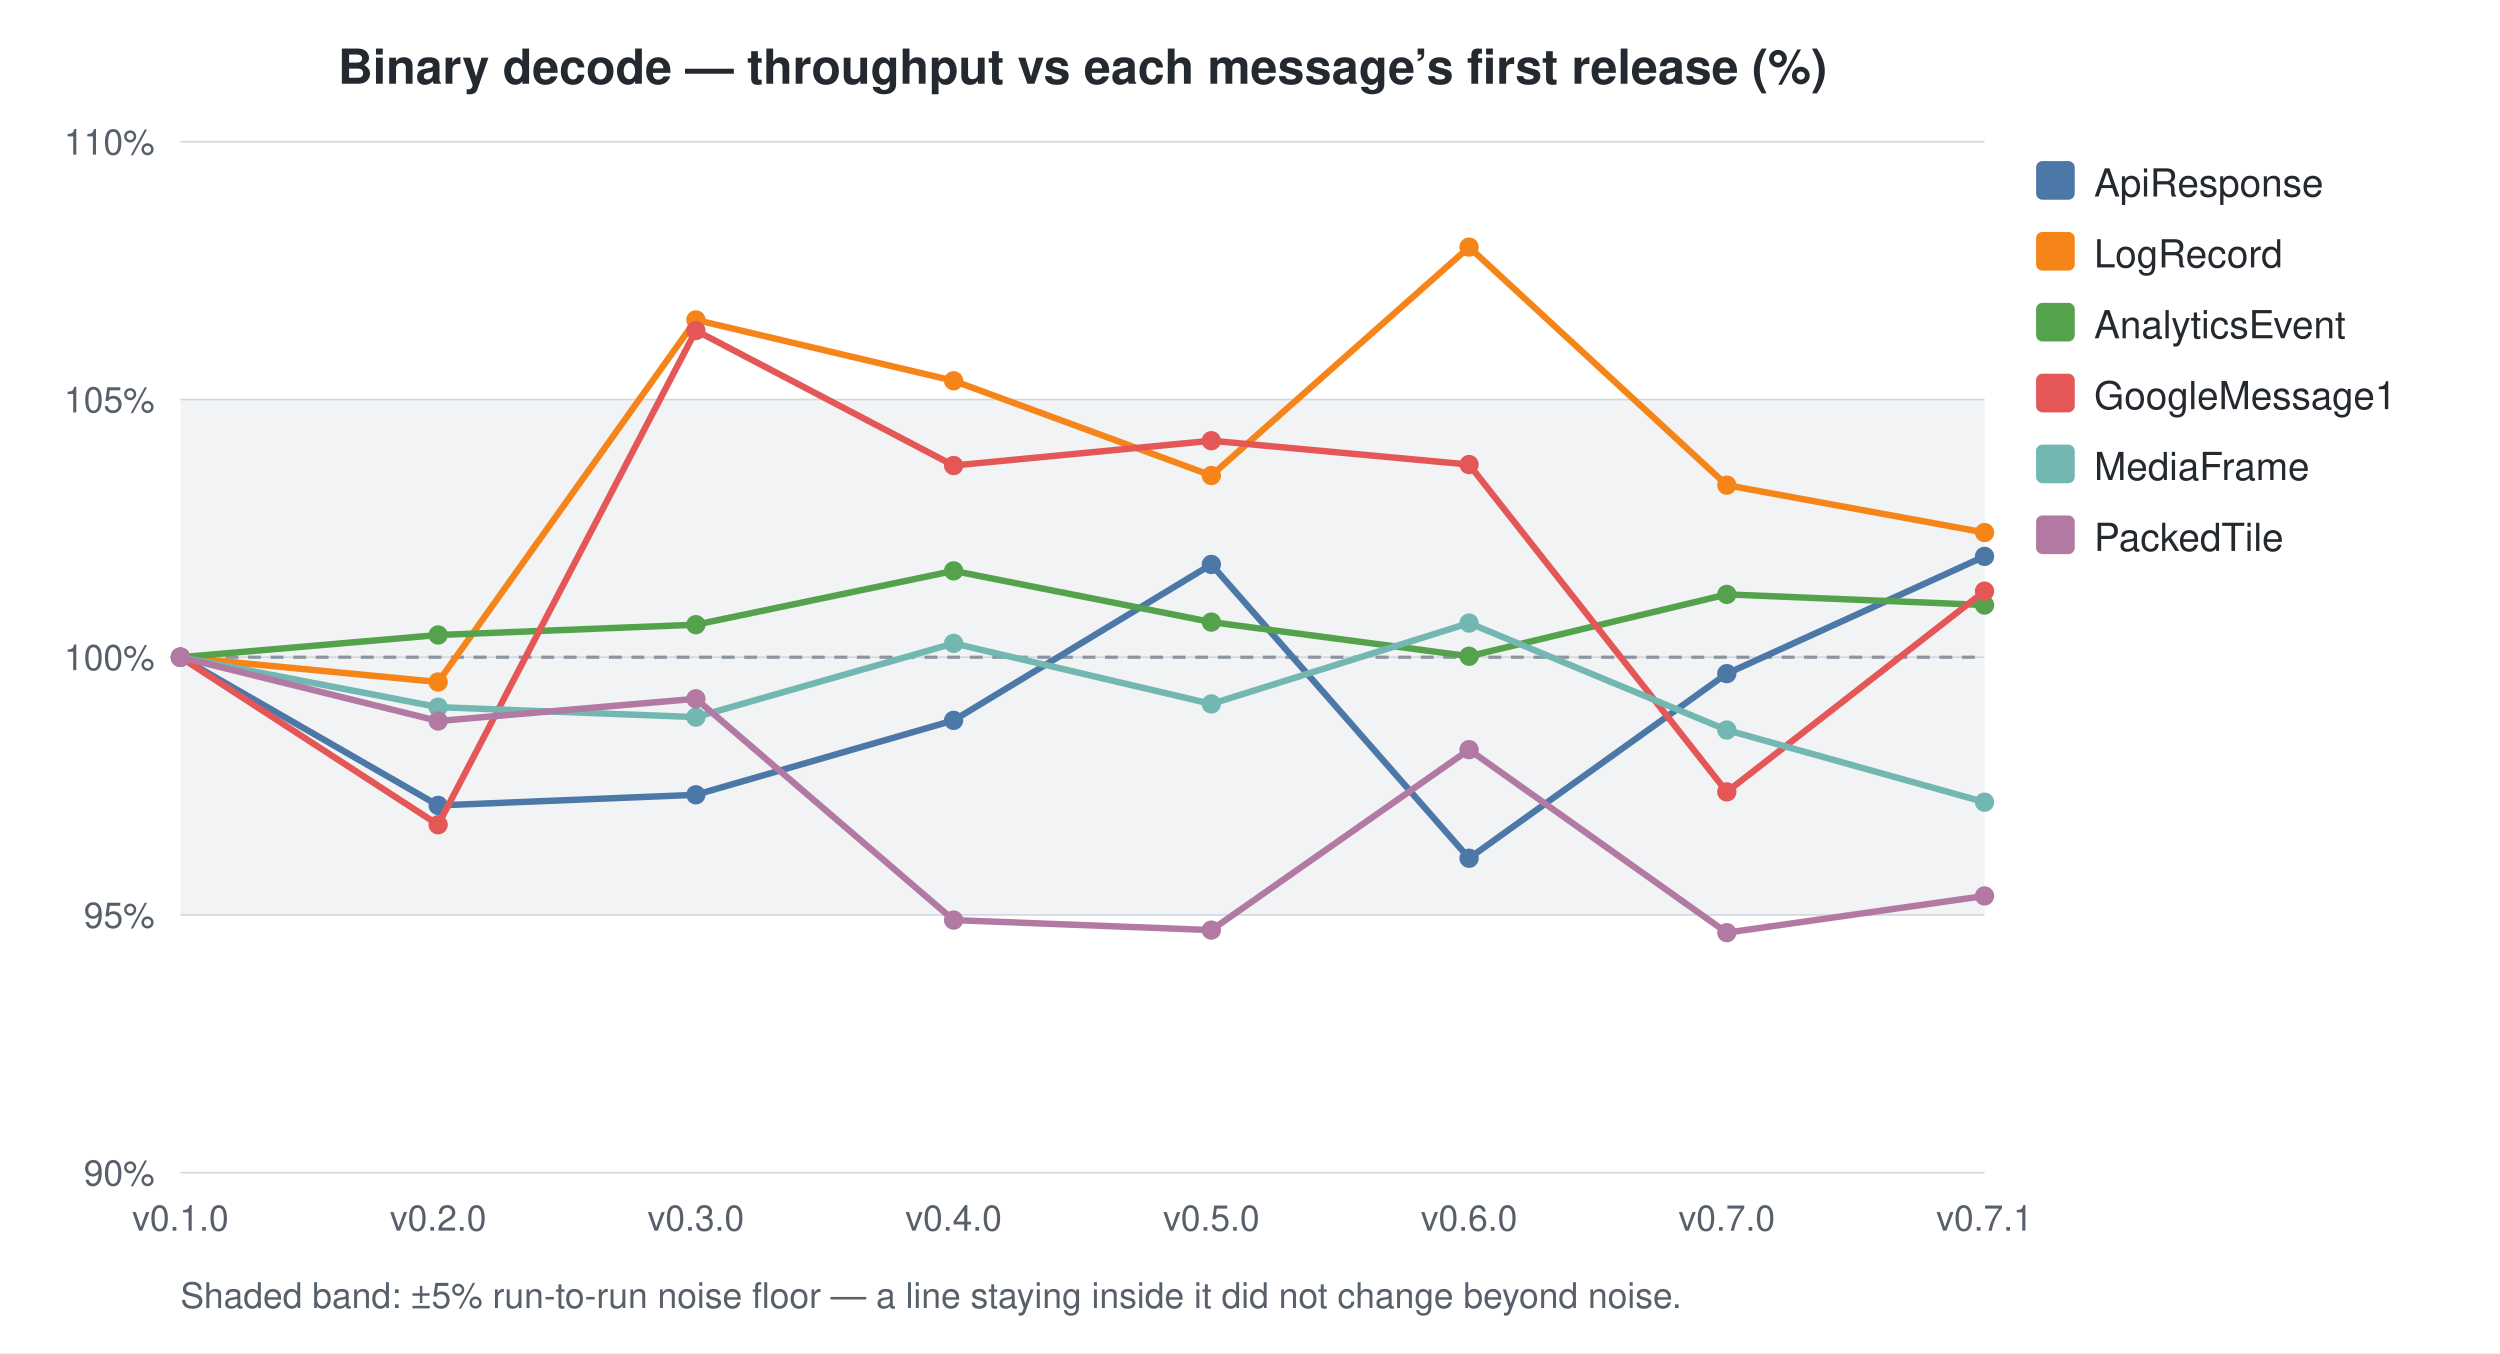
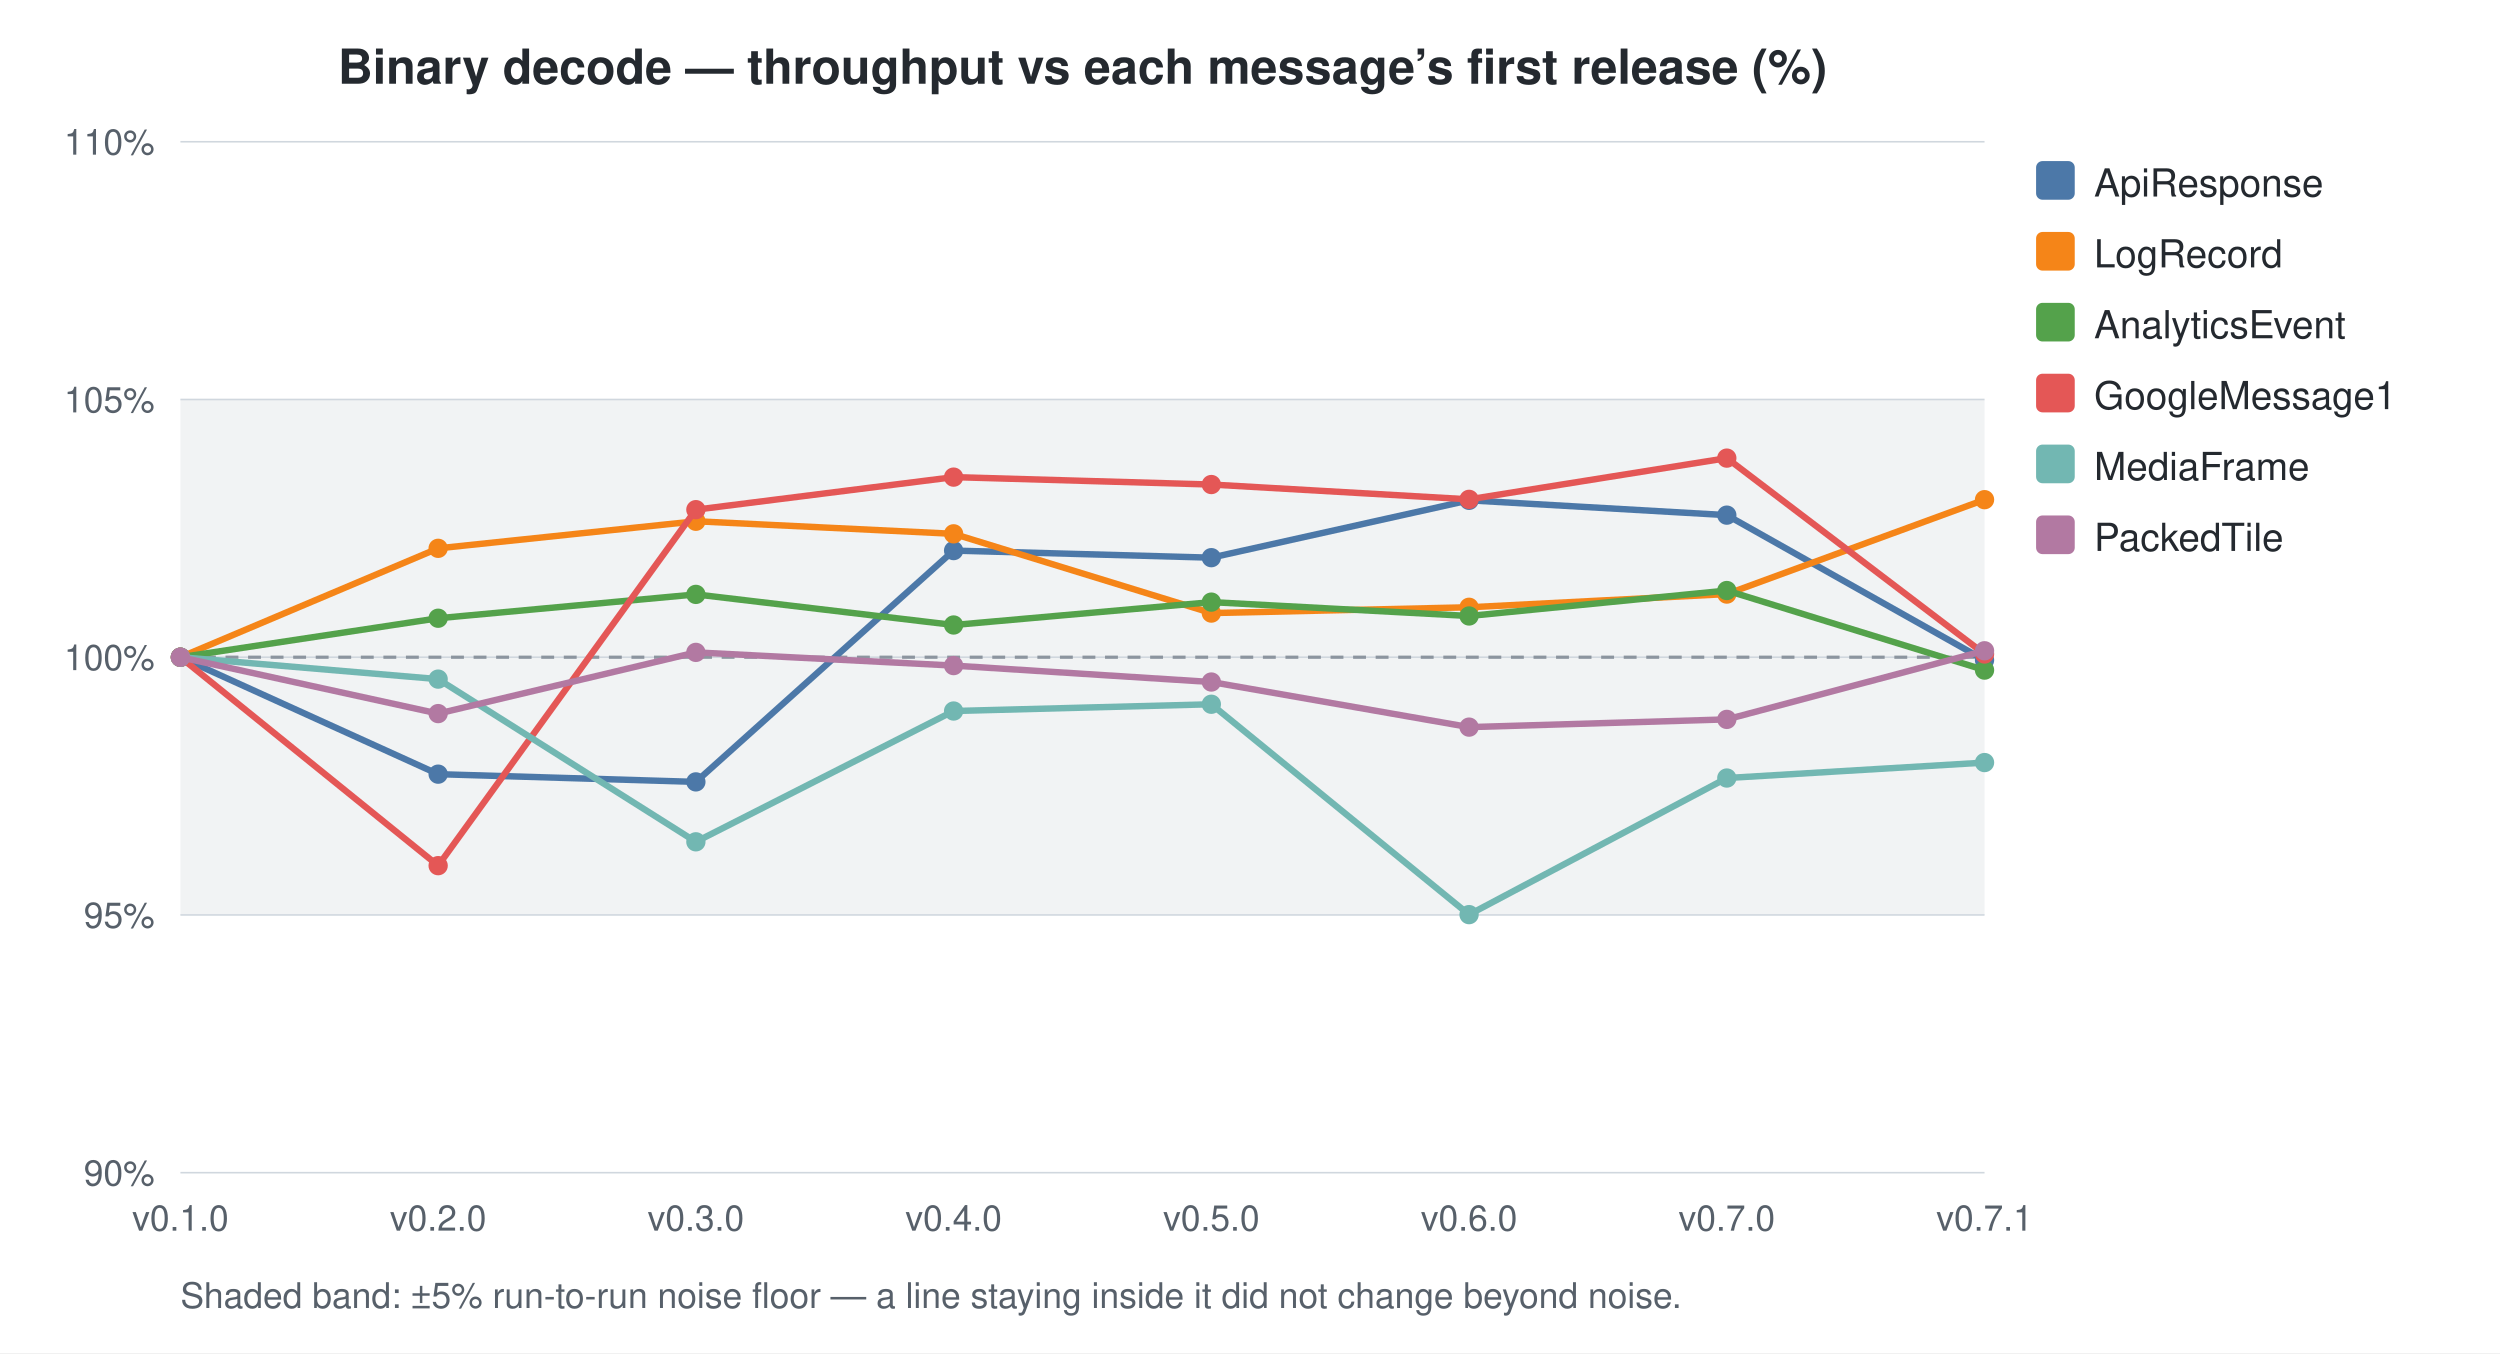
<svg xmlns="http://www.w3.org/2000/svg" width="776" height="420" viewBox="0 0 776 420">
  <style>
    text { font-family: -apple-system, BlinkMacSystemFont, "Segoe UI", Helvetica, Arial, sans-serif; }
    .title { font-size: 15px; font-weight: 600; fill: #24292f; }
    .axis-label { font-size: 11px; fill: #57606a; }
    .legend-text { font-size: 12px; fill: #24292f; }
    .grid { stroke: #d0d7de; stroke-width: 0.5; }
    .baseline { stroke: #8c959f; stroke-width: 1; stroke-dasharray: 4 3; }
    .noise-band { fill: #b1bac4; opacity: 0.18; }
    .footnote { font-size: 11px; fill: #57606a; }
  </style>
  <rect width="100%" height="100%" fill="white" />
  <rect x="56" y="124.0" width="560" height="160.0" class="noise-band" />
  <text x="336.0" y="26" text-anchor="middle" class="title">Binary decode — throughput vs each message’s first release (%)</text>
  <line x1="56" y1="364.0" x2="616" y2="364.0" class="grid" />
  <text x="48" y="368.0" text-anchor="end" class="axis-label">90%</text>
  <line x1="56" y1="284.0" x2="616" y2="284.0" class="grid" />
  <text x="48" y="288.0" text-anchor="end" class="axis-label">95%</text>
  <line x1="56" y1="204.0" x2="616" y2="204.0" class="grid" />
  <text x="48" y="208.0" text-anchor="end" class="axis-label">100%</text>
  <line x1="56" y1="124.0" x2="616" y2="124.0" class="grid" />
  <text x="48" y="128.0" text-anchor="end" class="axis-label">105%</text>
  <line x1="56" y1="44.0" x2="616" y2="44.0" class="grid" />
  <text x="48" y="48.0" text-anchor="end" class="axis-label">110%</text>
  <line x1="56" y1="204.0" x2="616" y2="204.0" class="baseline" />
  <text x="56.0" y="382" text-anchor="middle" class="axis-label">v0.1.0</text>
  <text x="136.0" y="382" text-anchor="middle" class="axis-label">v0.2.0</text>
  <text x="216.0" y="382" text-anchor="middle" class="axis-label">v0.3.0</text>
  <text x="296.0" y="382" text-anchor="middle" class="axis-label">v0.4.0</text>
  <text x="376.0" y="382" text-anchor="middle" class="axis-label">v0.5.0</text>
  <text x="456.0" y="382" text-anchor="middle" class="axis-label">v0.6.0</text>
  <text x="536.0" y="382" text-anchor="middle" class="axis-label">v0.7.0</text>
  <text x="616.0" y="382" text-anchor="middle" class="axis-label">v0.7.1</text>
-   <path d="M56.0,204.0 L136.0,250.0 L216.0,246.7 L296.0,223.6 L376.0,175.2 L456.0,266.4 L536.0,209.1 L616.0,172.7" fill="none" stroke="#4C78A8" stroke-width="2" />
+   <path d="M56.0,204.0 L136.0,240.3 L216.0,242.7 L296.0,170.9 L376.0,173.1 L456.0,155.3 L536.0,159.9 L616.0,204.9" fill="none" stroke="#4C78A8" stroke-width="2" />
  <circle cx="56.0" cy="204.0" r="3" fill="#4C78A8" />
-   <circle cx="136.0" cy="250.0" r="3" fill="#4C78A8" />
-   <circle cx="216.0" cy="246.7" r="3" fill="#4C78A8" />
-   <circle cx="296.0" cy="223.6" r="3" fill="#4C78A8" />
-   <circle cx="376.0" cy="175.2" r="3" fill="#4C78A8" />
-   <circle cx="456.0" cy="266.4" r="3" fill="#4C78A8" />
-   <circle cx="536.0" cy="209.1" r="3" fill="#4C78A8" />
-   <circle cx="616.0" cy="172.7" r="3" fill="#4C78A8" />
-   <path d="M56.0,204.0 L136.0,211.7 L216.0,99.3 L296.0,118.2 L376.0,147.6 L456.0,76.7 L536.0,150.6 L616.0,165.3" fill="none" stroke="#F58518" stroke-width="2" />
+   <circle cx="136.0" cy="240.3" r="3" fill="#4C78A8" />
+   <circle cx="216.0" cy="242.7" r="3" fill="#4C78A8" />
+   <circle cx="296.0" cy="170.9" r="3" fill="#4C78A8" />
+   <circle cx="376.0" cy="173.1" r="3" fill="#4C78A8" />
+   <circle cx="456.0" cy="155.3" r="3" fill="#4C78A8" />
+   <circle cx="536.0" cy="159.9" r="3" fill="#4C78A8" />
+   <circle cx="616.0" cy="204.9" r="3" fill="#4C78A8" />
+   <path d="M56.0,204.0 L136.0,170.2 L216.0,161.8 L296.0,165.7 L376.0,190.3 L456.0,188.5 L536.0,184.4 L616.0,155.1" fill="none" stroke="#F58518" stroke-width="2" />
  <circle cx="56.0" cy="204.0" r="3" fill="#F58518" />
-   <circle cx="136.0" cy="211.7" r="3" fill="#F58518" />
-   <circle cx="216.0" cy="99.3" r="3" fill="#F58518" />
-   <circle cx="296.0" cy="118.2" r="3" fill="#F58518" />
-   <circle cx="376.0" cy="147.6" r="3" fill="#F58518" />
-   <circle cx="456.0" cy="76.7" r="3" fill="#F58518" />
-   <circle cx="536.0" cy="150.6" r="3" fill="#F58518" />
-   <circle cx="616.0" cy="165.3" r="3" fill="#F58518" />
-   <path d="M56.0,204.0 L136.0,197.1 L216.0,193.9 L296.0,177.2 L376.0,193.1 L456.0,203.7 L536.0,184.5 L616.0,187.8" fill="none" stroke="#54A24B" stroke-width="2" />
+   <circle cx="136.0" cy="170.2" r="3" fill="#F58518" />
+   <circle cx="216.0" cy="161.8" r="3" fill="#F58518" />
+   <circle cx="296.0" cy="165.7" r="3" fill="#F58518" />
+   <circle cx="376.0" cy="190.3" r="3" fill="#F58518" />
+   <circle cx="456.0" cy="188.5" r="3" fill="#F58518" />
+   <circle cx="536.0" cy="184.4" r="3" fill="#F58518" />
+   <circle cx="616.0" cy="155.1" r="3" fill="#F58518" />
+   <path d="M56.0,204.0 L136.0,191.9 L216.0,184.5 L296.0,194.0 L376.0,186.9 L456.0,191.2 L536.0,183.3 L616.0,208.0" fill="none" stroke="#54A24B" stroke-width="2" />
  <circle cx="56.0" cy="204.0" r="3" fill="#54A24B" />
-   <circle cx="136.0" cy="197.1" r="3" fill="#54A24B" />
-   <circle cx="216.0" cy="193.9" r="3" fill="#54A24B" />
-   <circle cx="296.0" cy="177.2" r="3" fill="#54A24B" />
-   <circle cx="376.0" cy="193.1" r="3" fill="#54A24B" />
-   <circle cx="456.0" cy="203.7" r="3" fill="#54A24B" />
-   <circle cx="536.0" cy="184.5" r="3" fill="#54A24B" />
-   <circle cx="616.0" cy="187.8" r="3" fill="#54A24B" />
-   <path d="M56.0,204.0 L136.0,256.0 L216.0,102.6 L296.0,144.5 L376.0,136.8 L456.0,144.2 L536.0,245.8 L616.0,183.5" fill="none" stroke="#E45756" stroke-width="2" />
+   <circle cx="136.0" cy="191.9" r="3" fill="#54A24B" />
+   <circle cx="216.0" cy="184.5" r="3" fill="#54A24B" />
+   <circle cx="296.0" cy="194.0" r="3" fill="#54A24B" />
+   <circle cx="376.0" cy="186.9" r="3" fill="#54A24B" />
+   <circle cx="456.0" cy="191.2" r="3" fill="#54A24B" />
+   <circle cx="536.0" cy="183.3" r="3" fill="#54A24B" />
+   <circle cx="616.0" cy="208.0" r="3" fill="#54A24B" />
+   <path d="M56.0,204.0 L136.0,268.7 L216.0,158.2 L296.0,148.1 L376.0,150.4 L456.0,155.0 L536.0,142.2 L616.0,203.0" fill="none" stroke="#E45756" stroke-width="2" />
  <circle cx="56.0" cy="204.0" r="3" fill="#E45756" />
-   <circle cx="136.0" cy="256.0" r="3" fill="#E45756" />
-   <circle cx="216.0" cy="102.6" r="3" fill="#E45756" />
-   <circle cx="296.0" cy="144.5" r="3" fill="#E45756" />
-   <circle cx="376.0" cy="136.8" r="3" fill="#E45756" />
-   <circle cx="456.0" cy="144.2" r="3" fill="#E45756" />
-   <circle cx="536.0" cy="245.8" r="3" fill="#E45756" />
-   <circle cx="616.0" cy="183.5" r="3" fill="#E45756" />
-   <path d="M56.0,204.0 L136.0,219.5 L216.0,222.6 L296.0,199.7 L376.0,218.5 L456.0,193.4 L536.0,226.6 L616.0,249.0" fill="none" stroke="#72B7B2" stroke-width="2" />
+   <circle cx="136.0" cy="268.7" r="3" fill="#E45756" />
+   <circle cx="216.0" cy="158.2" r="3" fill="#E45756" />
+   <circle cx="296.0" cy="148.1" r="3" fill="#E45756" />
+   <circle cx="376.0" cy="150.4" r="3" fill="#E45756" />
+   <circle cx="456.0" cy="155.0" r="3" fill="#E45756" />
+   <circle cx="536.0" cy="142.2" r="3" fill="#E45756" />
+   <circle cx="616.0" cy="203.0" r="3" fill="#E45756" />
+   <path d="M56.0,204.0 L136.0,210.8 L216.0,261.3 L296.0,220.7 L376.0,218.6 L456.0,283.9 L536.0,241.5 L616.0,236.7" fill="none" stroke="#72B7B2" stroke-width="2" />
  <circle cx="56.0" cy="204.0" r="3" fill="#72B7B2" />
-   <circle cx="136.0" cy="219.5" r="3" fill="#72B7B2" />
-   <circle cx="216.0" cy="222.6" r="3" fill="#72B7B2" />
-   <circle cx="296.0" cy="199.7" r="3" fill="#72B7B2" />
-   <circle cx="376.0" cy="218.5" r="3" fill="#72B7B2" />
-   <circle cx="456.0" cy="193.4" r="3" fill="#72B7B2" />
-   <circle cx="536.0" cy="226.6" r="3" fill="#72B7B2" />
-   <circle cx="616.0" cy="249.0" r="3" fill="#72B7B2" />
-   <path d="M56.0,204.0 L136.0,223.8 L216.0,216.9 L296.0,285.6 L376.0,288.7 L456.0,232.7 L536.0,289.5 L616.0,278.1" fill="none" stroke="#B279A2" stroke-width="2" />
+   <circle cx="136.0" cy="210.8" r="3" fill="#72B7B2" />
+   <circle cx="216.0" cy="261.3" r="3" fill="#72B7B2" />
+   <circle cx="296.0" cy="220.7" r="3" fill="#72B7B2" />
+   <circle cx="376.0" cy="218.6" r="3" fill="#72B7B2" />
+   <circle cx="456.0" cy="283.9" r="3" fill="#72B7B2" />
+   <circle cx="536.0" cy="241.5" r="3" fill="#72B7B2" />
+   <circle cx="616.0" cy="236.7" r="3" fill="#72B7B2" />
+   <path d="M56.0,204.0 L136.0,221.5 L216.0,202.5 L296.0,206.6 L376.0,211.7 L456.0,225.7 L536.0,223.3 L616.0,202.0" fill="none" stroke="#B279A2" stroke-width="2" />
  <circle cx="56.0" cy="204.0" r="3" fill="#B279A2" />
-   <circle cx="136.0" cy="223.8" r="3" fill="#B279A2" />
-   <circle cx="216.0" cy="216.9" r="3" fill="#B279A2" />
-   <circle cx="296.0" cy="285.6" r="3" fill="#B279A2" />
-   <circle cx="376.0" cy="288.7" r="3" fill="#B279A2" />
-   <circle cx="456.0" cy="232.7" r="3" fill="#B279A2" />
-   <circle cx="536.0" cy="289.5" r="3" fill="#B279A2" />
-   <circle cx="616.0" cy="278.1" r="3" fill="#B279A2" />
+   <circle cx="136.0" cy="221.5" r="3" fill="#B279A2" />
+   <circle cx="216.0" cy="202.5" r="3" fill="#B279A2" />
+   <circle cx="296.0" cy="206.6" r="3" fill="#B279A2" />
+   <circle cx="376.0" cy="211.7" r="3" fill="#B279A2" />
+   <circle cx="456.0" cy="225.7" r="3" fill="#B279A2" />
+   <circle cx="536.0" cy="223.3" r="3" fill="#B279A2" />
+   <circle cx="616.0" cy="202.0" r="3" fill="#B279A2" />
  <rect x="632" y="50" width="12" height="12" rx="2" fill="#4C78A8" />
  <text x="650" y="61" class="legend-text">ApiResponse</text>
  <rect x="632" y="72" width="12" height="12" rx="2" fill="#F58518" />
  <text x="650" y="83" class="legend-text">LogRecord</text>
  <rect x="632" y="94" width="12" height="12" rx="2" fill="#54A24B" />
  <text x="650" y="105" class="legend-text">AnalyticsEvent</text>
  <rect x="632" y="116" width="12" height="12" rx="2" fill="#E45756" />
  <text x="650" y="127" class="legend-text">GoogleMessage1</text>
  <rect x="632" y="138" width="12" height="12" rx="2" fill="#72B7B2" />
  <text x="650" y="149" class="legend-text">MediaFrame</text>
  <rect x="632" y="160" width="12" height="12" rx="2" fill="#B279A2" />
  <text x="650" y="171" class="legend-text">PackedTile</text>
  <text x="56" y="406.0" class="footnote">Shaded band: ±5% run-to-run noise floor — a line staying inside it did not change beyond noise.</text>
</svg>
